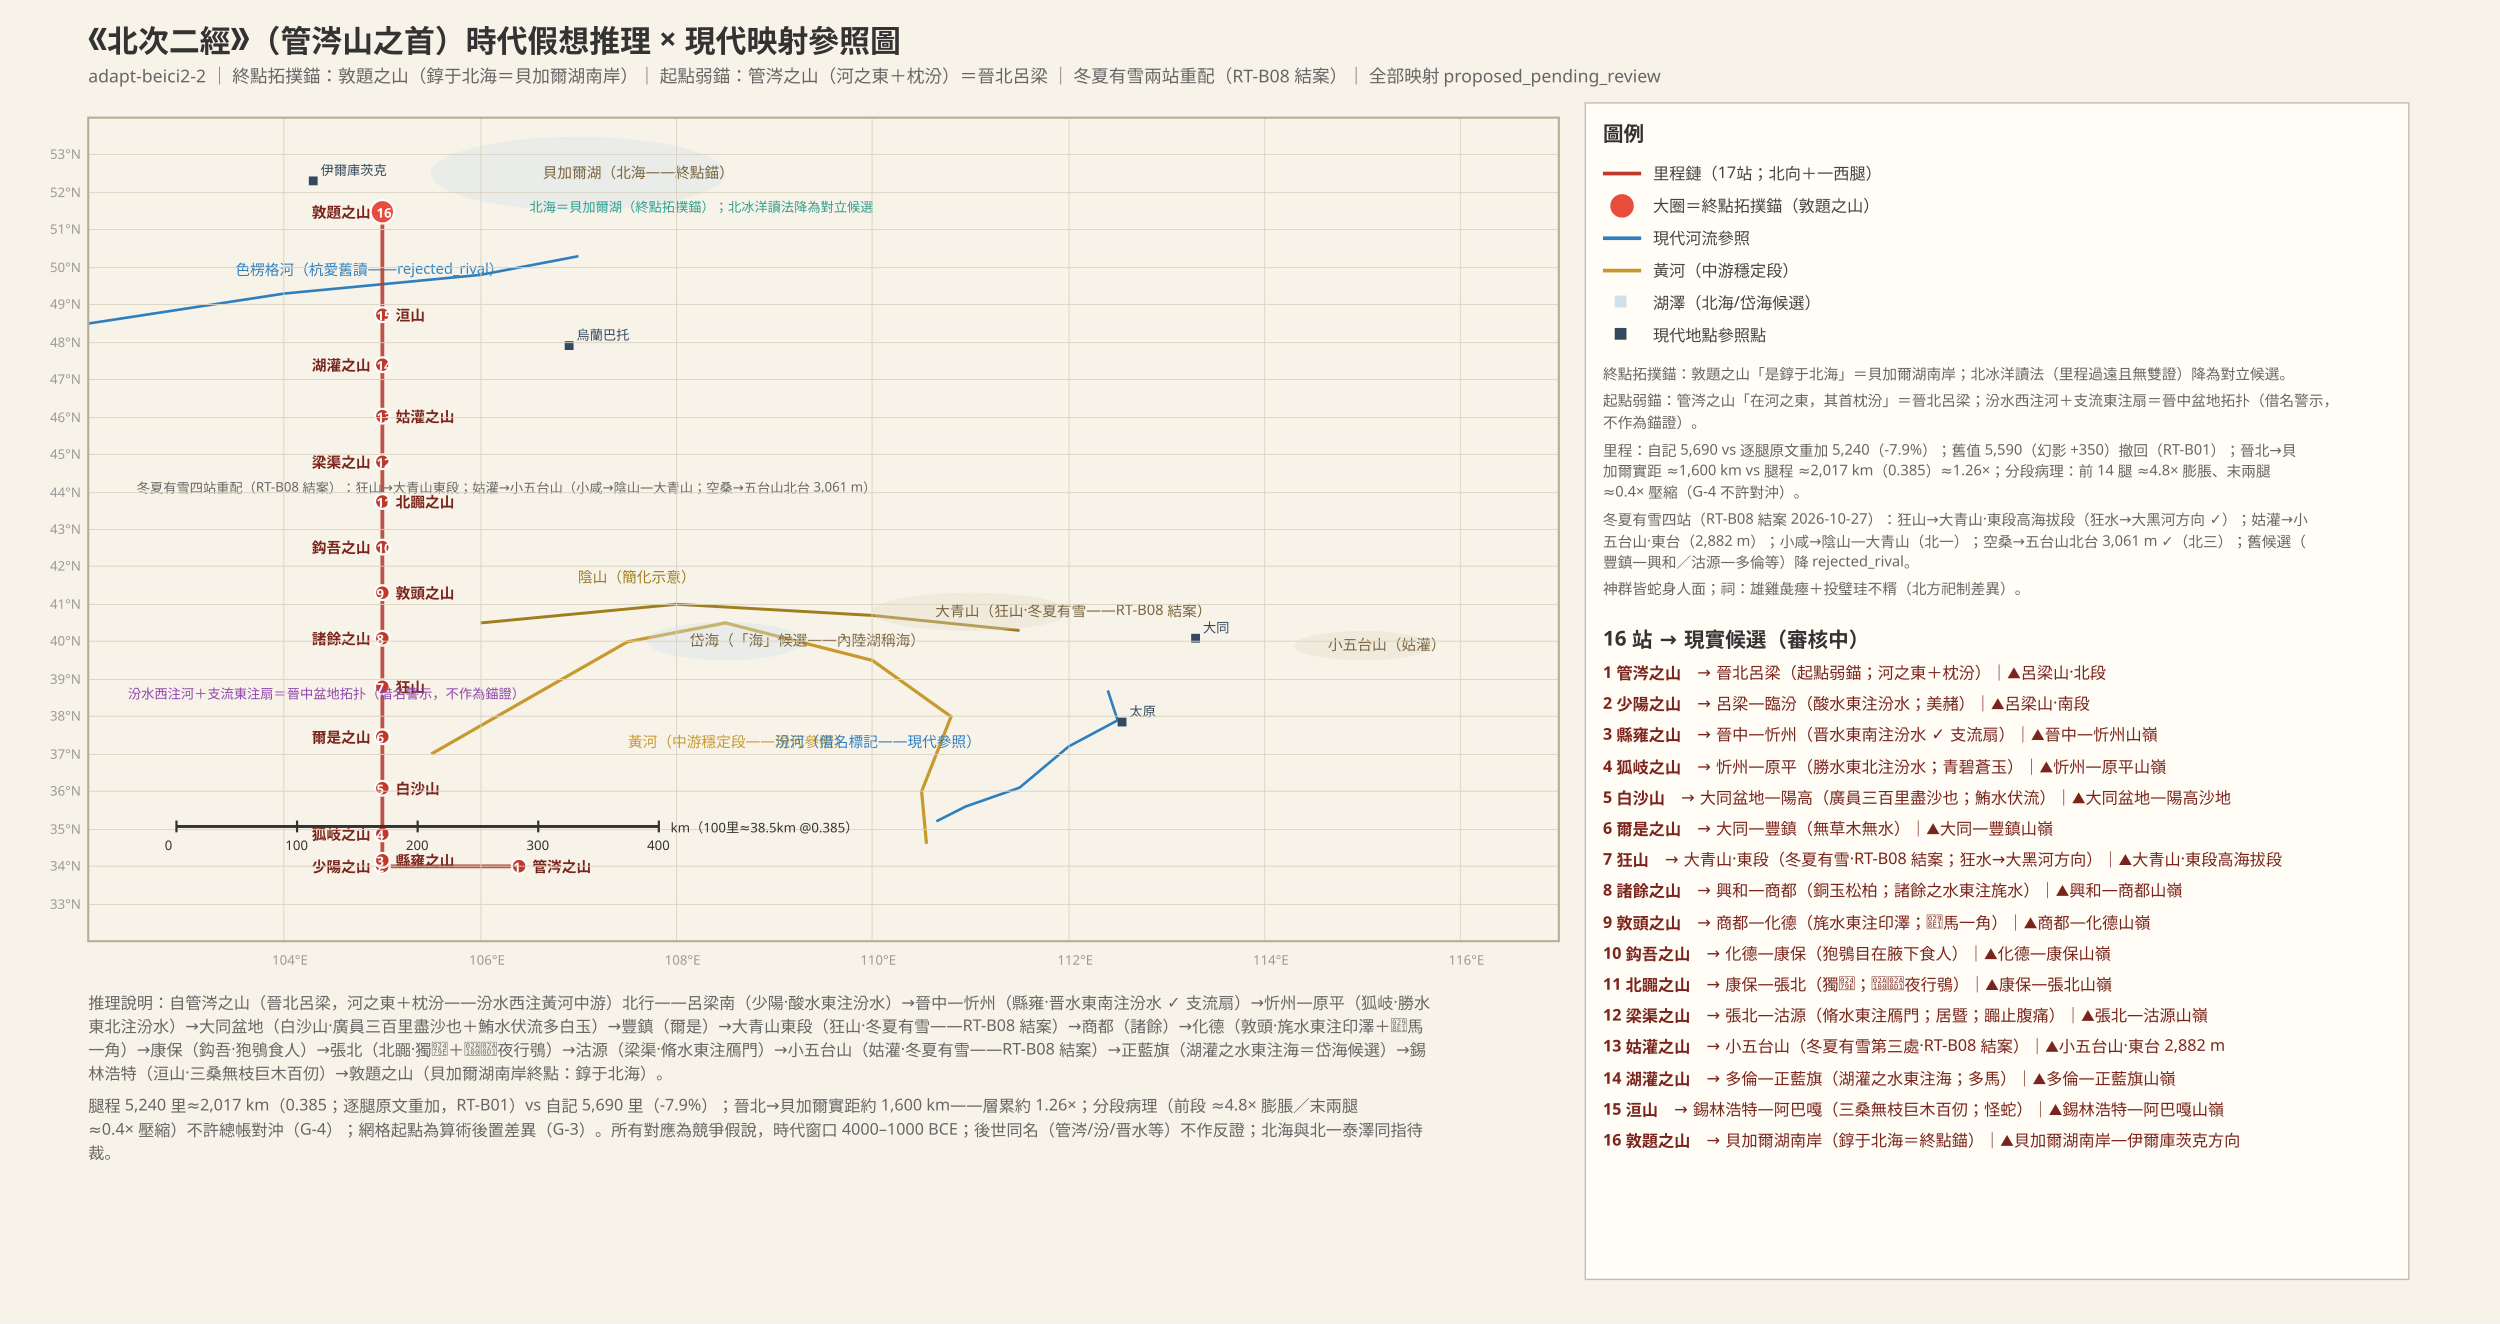
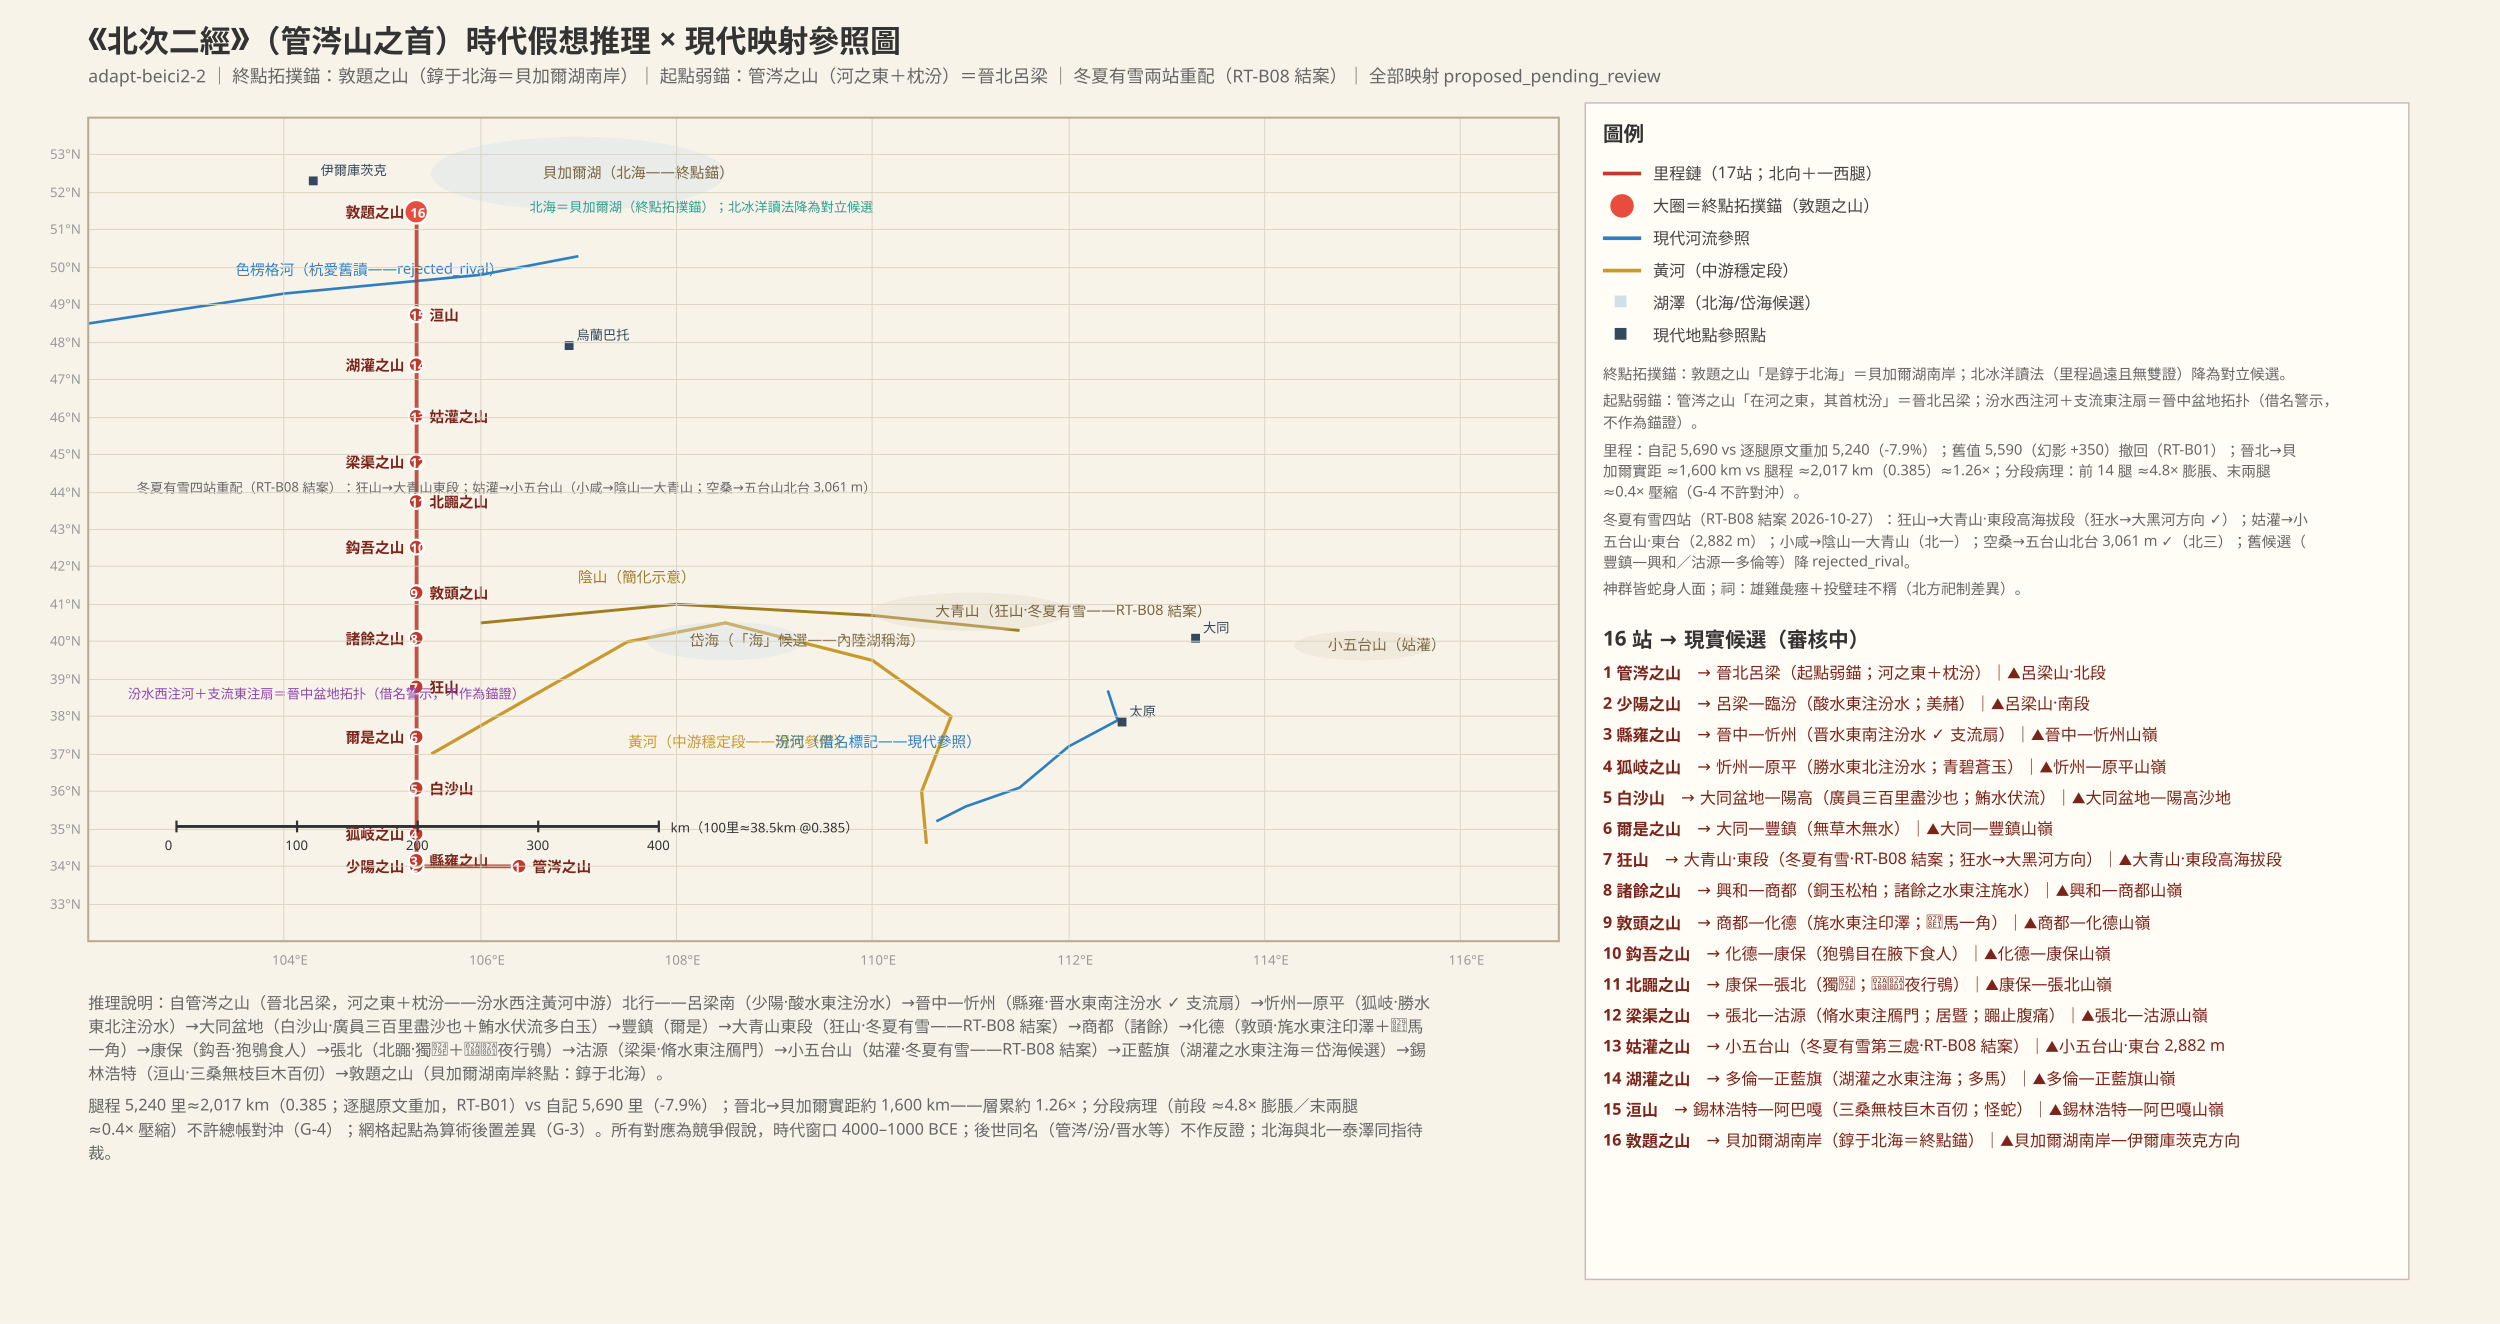
<svg xmlns="http://www.w3.org/2000/svg" width="1700" height="900" font-family="PingFang SC, Hiragino Sans GB, Microsoft YaHei, sans-serif">
  <rect width="1700" height="900" fill="#f7f3e8" />
  <defs>
    <marker id="arr" markerWidth="8" markerHeight="8" refX="7" refY="3" orient="auto">
      <path d="M0,0 L7,3 L0,6 Z" fill="#555" />
    </marker>
    <pattern id="sand" width="8" height="8" patternUnits="userSpaceOnUse">
      <rect width="8" height="8" fill="#efe3c0" />
      <circle cx="2" cy="2" r="0.8" fill="#d6b96a" />
      <circle cx="6" cy="6" r="0.8" fill="#d6b96a" />
    </pattern>
    <clipPath id="mapclip">
      <rect x="60" y="80" width="1000" height="560" />
    </clipPath>
  </defs>
  <text x="60" y="34" font-size="21" font-weight="bold" fill="#333">《北次二經》（管涔山之首）時代假想推理 × 現代映射參照圖</text>
  <text x="60" y="56" font-size="12" fill="#666">adapt-beici2-2 ｜ 終點拓撲錨：敦題之山（錞于北海＝貝加爾湖南岸）｜ 起點弱錨：管涔之山（河之東＋枕汾）＝晉北呂梁 ｜ 冬夏有雪兩站重配（RT-B08 結案）｜ 全部映射 proposed_pending_review</text>
  <g clip-path="url(#mapclip)">
    <polyline points="293.3,512.7 360.0,474.5 426.7,436.4 493.3,423.6 593.3,449.1 646.7,487.3 626.7,538.2 630.0,573.8" fill="none" stroke="#c89a2e" stroke-width="2.2" />
    <text x="427" y="508" font-size="10" fill="#c89a2e">黃河（中游穩定段——現代參照）</text>
    <polyline points="753.3,469.5 760.0,489.8 726.7,507.6 693.3,535.6 656.7,548.4 636.7,558.5" fill="none" stroke="#2f7fbf" stroke-width="1.8" />
    <text x="527" y="508" font-size="10" fill="#2f7fbf">汾河（借名標記——現代參照）</text>
    <polyline points="326.7,423.6 460.0,410.9 593.3,418.5 693.3,428.7" fill="none" stroke="#a07d1e" stroke-width="2" />
    <text x="393" y="396" font-size="10" fill="#a07d1e">陰山（簡化示意）</text>
    <polyline points="-40.0,245.5 60.0,220.0 193.3,199.6 326.7,186.9 393.3,174.2" fill="none" stroke="#2f7fbf" stroke-width="1.8" />
    <text x="160" y="187" font-size="10" fill="#2f7fbf">色楞格河（杭愛舊讀——rejected_rival）</text>
    <ellipse cx="393" cy="118" rx="100" ry="25" fill="#cfe0e8" opacity="0.35" />
    <text x="369" y="121" font-size="10" fill="#7a6540">貝加爾湖（北海——終點錨）</text>
    <ellipse cx="660" cy="416" rx="67" ry="13" fill="#e2d9c8" opacity="0.35" />
    <text x="636" y="419" font-size="10" fill="#7a6540">大青山（狂山·冬夏有雪——RT-B08 結案）</text>
    <ellipse cx="927" cy="439" rx="47" ry="10" fill="#e2d9c8" opacity="0.35" />
    <text x="903" y="442" font-size="10" fill="#7a6540">小五台山（姑灌）</text>
    <ellipse cx="493" cy="436" rx="53" ry="13" fill="#cfe0e8" opacity="0.35" />
    <text x="469" y="439" font-size="10" fill="#7a6540">岱海（「海」候選——內陸湖稱海）</text>
-     <polyline points="352.7,589.1 260.0,589.1 260.0,584.5 260.0,566.9 260.0,535.9 260.0,500.8 260.0,467.2 260.0,433.6 260.0,402.5 260.0,371.7 260.0,340.7 260.0,314.2 260.0,283.4 260.0,248.0 260.0,214.4 260.0,143.6" fill="none" stroke="#b03a2e" stroke-width="2.6" opacity="0.85" />
+     <polyline points="352.7,589.1 283.3,589.1 283.3,584.8 283.3,566.9 283.3,536.1 283.3,500.8 283.3,467.2 283.3,433.6 283.3,402.5 283.3,371.7 283.3,340.7 283.3,314.2 283.3,283.4 283.3,248.0 283.3,214.4 283.3,143.6" fill="none" stroke="#b03a2e" stroke-width="2.6" opacity="0.85" />
    <circle cx="353" cy="589" r="5" fill="#c0392b" stroke="#fff" stroke-width="1.5" />
    <text x="349" y="593" font-size="9" fill="#fff" font-weight="bold">1</text>
    <text x="362" y="593" font-size="10" fill="#7b241c" font-weight="bold">管涔之山</text>
-     <circle cx="260" cy="589" r="5" fill="#c0392b" stroke="#fff" stroke-width="1.5" />
-     <text x="256" y="593" font-size="9" fill="#fff" font-weight="bold">2</text>
-     <text x="212" y="593" font-size="10" fill="#7b241c" font-weight="bold">少陽之山</text>
-     <circle cx="260" cy="585" r="5" fill="#c0392b" stroke="#fff" stroke-width="1.5" />
-     <text x="256" y="589" font-size="9" fill="#fff" font-weight="bold">3</text>
-     <text x="269" y="589" font-size="10" fill="#7b241c" font-weight="bold">縣雍之山</text>
-     <circle cx="260" cy="567" r="5" fill="#c0392b" stroke="#fff" stroke-width="1.5" />
-     <text x="256" y="571" font-size="9" fill="#fff" font-weight="bold">4</text>
-     <text x="212" y="571" font-size="10" fill="#7b241c" font-weight="bold">狐岐之山</text>
-     <circle cx="260" cy="536" r="5" fill="#c0392b" stroke="#fff" stroke-width="1.5" />
-     <text x="256" y="540" font-size="9" fill="#fff" font-weight="bold">5</text>
-     <text x="269" y="540" font-size="10" fill="#7b241c" font-weight="bold">白沙山</text>
-     <circle cx="260" cy="501" r="5" fill="#c0392b" stroke="#fff" stroke-width="1.5" />
-     <text x="256" y="505" font-size="9" fill="#fff" font-weight="bold">6</text>
-     <text x="212" y="505" font-size="10" fill="#7b241c" font-weight="bold">爾是之山</text>
-     <circle cx="260" cy="467" r="5" fill="#c0392b" stroke="#fff" stroke-width="1.5" />
-     <text x="256" y="471" font-size="9" fill="#fff" font-weight="bold">7</text>
-     <text x="269" y="471" font-size="10" fill="#7b241c" font-weight="bold">狂山</text>
-     <circle cx="260" cy="434" r="5" fill="#c0392b" stroke="#fff" stroke-width="1.5" />
-     <text x="256" y="438" font-size="9" fill="#fff" font-weight="bold">8</text>
-     <text x="212" y="438" font-size="10" fill="#7b241c" font-weight="bold">諸餘之山</text>
-     <circle cx="260" cy="403" r="5" fill="#c0392b" stroke="#fff" stroke-width="1.5" />
-     <text x="256" y="407" font-size="9" fill="#fff" font-weight="bold">9</text>
-     <text x="269" y="407" font-size="10" fill="#7b241c" font-weight="bold">敦頭之山</text>
-     <circle cx="260" cy="372" r="5" fill="#c0392b" stroke="#fff" stroke-width="1.5" />
-     <text x="256" y="376" font-size="9" fill="#fff" font-weight="bold">10</text>
-     <text x="212" y="376" font-size="10" fill="#7b241c" font-weight="bold">鈎吾之山</text>
-     <circle cx="260" cy="341" r="5" fill="#c0392b" stroke="#fff" stroke-width="1.5" />
-     <text x="256" y="345" font-size="9" fill="#fff" font-weight="bold">11</text>
-     <text x="269" y="345" font-size="10" fill="#7b241c" font-weight="bold">北嚻之山</text>
-     <circle cx="260" cy="314" r="5" fill="#c0392b" stroke="#fff" stroke-width="1.5" />
-     <text x="256" y="318" font-size="9" fill="#fff" font-weight="bold">12</text>
-     <text x="212" y="318" font-size="10" fill="#7b241c" font-weight="bold">梁渠之山</text>
-     <circle cx="260" cy="283" r="5" fill="#c0392b" stroke="#fff" stroke-width="1.5" />
-     <text x="256" y="287" font-size="9" fill="#fff" font-weight="bold">13</text>
-     <text x="269" y="287" font-size="10" fill="#7b241c" font-weight="bold">姑灌之山</text>
-     <circle cx="260" cy="248" r="5" fill="#c0392b" stroke="#fff" stroke-width="1.5" />
-     <text x="256" y="252" font-size="9" fill="#fff" font-weight="bold">14</text>
-     <text x="212" y="252" font-size="10" fill="#7b241c" font-weight="bold">湖灌之山</text>
-     <circle cx="260" cy="214" r="5" fill="#c0392b" stroke="#fff" stroke-width="1.5" />
-     <text x="256" y="218" font-size="9" fill="#fff" font-weight="bold">15</text>
-     <text x="269" y="218" font-size="10" fill="#7b241c" font-weight="bold">洹山</text>
-     <circle cx="260" cy="144" r="8" fill="#e74c3c" stroke="#fff" stroke-width="1.5" />
-     <text x="256" y="148" font-size="9" fill="#fff" font-weight="bold">16</text>
-     <text x="212" y="148" font-size="10" fill="#7b241c" font-weight="bold">敦題之山</text>
+     <circle cx="283" cy="589" r="5" fill="#c0392b" stroke="#fff" stroke-width="1.5" />
+     <text x="279" y="593" font-size="9" fill="#fff" font-weight="bold">2</text>
+     <text x="235" y="593" font-size="10" fill="#7b241c" font-weight="bold">少陽之山</text>
+     <circle cx="283" cy="585" r="5" fill="#c0392b" stroke="#fff" stroke-width="1.5" />
+     <text x="279" y="589" font-size="9" fill="#fff" font-weight="bold">3</text>
+     <text x="292" y="589" font-size="10" fill="#7b241c" font-weight="bold">縣雍之山</text>
+     <circle cx="283" cy="567" r="5" fill="#c0392b" stroke="#fff" stroke-width="1.5" />
+     <text x="279" y="571" font-size="9" fill="#fff" font-weight="bold">4</text>
+     <text x="235" y="571" font-size="10" fill="#7b241c" font-weight="bold">狐岐之山</text>
+     <circle cx="283" cy="536" r="5" fill="#c0392b" stroke="#fff" stroke-width="1.5" />
+     <text x="279" y="540" font-size="9" fill="#fff" font-weight="bold">5</text>
+     <text x="292" y="540" font-size="10" fill="#7b241c" font-weight="bold">白沙山</text>
+     <circle cx="283" cy="501" r="5" fill="#c0392b" stroke="#fff" stroke-width="1.5" />
+     <text x="279" y="505" font-size="9" fill="#fff" font-weight="bold">6</text>
+     <text x="235" y="505" font-size="10" fill="#7b241c" font-weight="bold">爾是之山</text>
+     <circle cx="283" cy="467" r="5" fill="#c0392b" stroke="#fff" stroke-width="1.5" />
+     <text x="279" y="471" font-size="9" fill="#fff" font-weight="bold">7</text>
+     <text x="292" y="471" font-size="10" fill="#7b241c" font-weight="bold">狂山</text>
+     <circle cx="283" cy="434" r="5" fill="#c0392b" stroke="#fff" stroke-width="1.5" />
+     <text x="279" y="438" font-size="9" fill="#fff" font-weight="bold">8</text>
+     <text x="235" y="438" font-size="10" fill="#7b241c" font-weight="bold">諸餘之山</text>
+     <circle cx="283" cy="403" r="5" fill="#c0392b" stroke="#fff" stroke-width="1.5" />
+     <text x="279" y="407" font-size="9" fill="#fff" font-weight="bold">9</text>
+     <text x="292" y="407" font-size="10" fill="#7b241c" font-weight="bold">敦頭之山</text>
+     <circle cx="283" cy="372" r="5" fill="#c0392b" stroke="#fff" stroke-width="1.5" />
+     <text x="279" y="376" font-size="9" fill="#fff" font-weight="bold">10</text>
+     <text x="235" y="376" font-size="10" fill="#7b241c" font-weight="bold">鈎吾之山</text>
+     <circle cx="283" cy="341" r="5" fill="#c0392b" stroke="#fff" stroke-width="1.5" />
+     <text x="279" y="345" font-size="9" fill="#fff" font-weight="bold">11</text>
+     <text x="292" y="345" font-size="10" fill="#7b241c" font-weight="bold">北嚻之山</text>
+     <circle cx="283" cy="314" r="5" fill="#c0392b" stroke="#fff" stroke-width="1.5" />
+     <text x="279" y="318" font-size="9" fill="#fff" font-weight="bold">12</text>
+     <text x="235" y="318" font-size="10" fill="#7b241c" font-weight="bold">梁渠之山</text>
+     <circle cx="283" cy="283" r="5" fill="#c0392b" stroke="#fff" stroke-width="1.5" />
+     <text x="279" y="287" font-size="9" fill="#fff" font-weight="bold">13</text>
+     <text x="292" y="287" font-size="10" fill="#7b241c" font-weight="bold">姑灌之山</text>
+     <circle cx="283" cy="248" r="5" fill="#c0392b" stroke="#fff" stroke-width="1.5" />
+     <text x="279" y="252" font-size="9" fill="#fff" font-weight="bold">14</text>
+     <text x="235" y="252" font-size="10" fill="#7b241c" font-weight="bold">湖灌之山</text>
+     <circle cx="283" cy="214" r="5" fill="#c0392b" stroke="#fff" stroke-width="1.5" />
+     <text x="279" y="218" font-size="9" fill="#fff" font-weight="bold">15</text>
+     <text x="292" y="218" font-size="10" fill="#7b241c" font-weight="bold">洹山</text>
+     <circle cx="283" cy="144" r="8" fill="#e74c3c" stroke="#fff" stroke-width="1.5" />
+     <text x="279" y="148" font-size="9" fill="#fff" font-weight="bold">16</text>
+     <text x="235" y="148" font-size="10" fill="#7b241c" font-weight="bold">敦題之山</text>
    <text x="87" y="475" font-size="9" fill="#8e44ad">汾水西注河＋支流東注扇＝晉中盆地拓扑（借名警示，不作為錨證）</text>
    <text x="360" y="144" font-size="9" fill="#2f9e8f">北海＝貝加爾湖（終點拓撲錨）；北冰洋讀法降為對立候選</text>
    <text x="93" y="335" font-size="9" fill="#666">冬夏有雪四站重配（RT-B08 結案）：狂山→大青山東段；姑灌→小五台山（小咸→陰山—大青山；空桑→五台山北台 3,061 m）</text>
    <rect x="760" y="488" width="6" height="6" fill="#34495e" />
    <text x="768" y="487" font-size="9" fill="#34495e">太原</text>
    <rect x="810" y="431" width="6" height="6" fill="#34495e" />
    <text x="818" y="430" font-size="9" fill="#34495e">大同</text>
    <rect x="384" y="232" width="6" height="6" fill="#34495e" />
    <text x="392" y="231" font-size="9" fill="#34495e">烏蘭巴托</text>
    <rect x="210" y="120" width="6" height="6" fill="#34495e" />
    <text x="218" y="119" font-size="9" fill="#34495e">伊爾庫茨克</text>
  </g>
  <line x1="193" y1="640" x2="193" y2="80" stroke="#d9d2c0" stroke-width="0.6" />
  <text x="185" y="656" font-size="9" fill="#999">104°E</text>
  <line x1="327" y1="640" x2="327" y2="80" stroke="#d9d2c0" stroke-width="0.6" />
  <text x="319" y="656" font-size="9" fill="#999">106°E</text>
  <line x1="460" y1="640" x2="460" y2="80" stroke="#d9d2c0" stroke-width="0.6" />
  <text x="452" y="656" font-size="9" fill="#999">108°E</text>
  <line x1="593" y1="640" x2="593" y2="80" stroke="#d9d2c0" stroke-width="0.6" />
  <text x="585" y="656" font-size="9" fill="#999">110°E</text>
  <line x1="727" y1="640" x2="727" y2="80" stroke="#d9d2c0" stroke-width="0.6" />
  <text x="719" y="656" font-size="9" fill="#999">112°E</text>
  <line x1="860" y1="640" x2="860" y2="80" stroke="#d9d2c0" stroke-width="0.6" />
  <text x="852" y="656" font-size="9" fill="#999">114°E</text>
  <line x1="993" y1="640" x2="993" y2="80" stroke="#d9d2c0" stroke-width="0.6" />
  <text x="985" y="656" font-size="9" fill="#999">116°E</text>
  <line x1="60" y1="615" x2="1060" y2="615" stroke="#d9d2c0" stroke-width="0.6" />
  <text x="34" y="618" font-size="9" fill="#999">33°N</text>
  <line x1="60" y1="589" x2="1060" y2="589" stroke="#d9d2c0" stroke-width="0.6" />
  <text x="34" y="592" font-size="9" fill="#999">34°N</text>
  <line x1="60" y1="564" x2="1060" y2="564" stroke="#d9d2c0" stroke-width="0.6" />
  <text x="34" y="567" font-size="9" fill="#999">35°N</text>
  <line x1="60" y1="538" x2="1060" y2="538" stroke="#d9d2c0" stroke-width="0.6" />
  <text x="34" y="541" font-size="9" fill="#999">36°N</text>
  <line x1="60" y1="513" x2="1060" y2="513" stroke="#d9d2c0" stroke-width="0.6" />
  <text x="34" y="516" font-size="9" fill="#999">37°N</text>
  <line x1="60" y1="487" x2="1060" y2="487" stroke="#d9d2c0" stroke-width="0.6" />
  <text x="34" y="490" font-size="9" fill="#999">38°N</text>
  <line x1="60" y1="462" x2="1060" y2="462" stroke="#d9d2c0" stroke-width="0.6" />
  <text x="34" y="465" font-size="9" fill="#999">39°N</text>
  <line x1="60" y1="436" x2="1060" y2="436" stroke="#d9d2c0" stroke-width="0.6" />
  <text x="34" y="439" font-size="9" fill="#999">40°N</text>
  <line x1="60" y1="411" x2="1060" y2="411" stroke="#d9d2c0" stroke-width="0.6" />
  <text x="34" y="414" font-size="9" fill="#999">41°N</text>
  <line x1="60" y1="385" x2="1060" y2="385" stroke="#d9d2c0" stroke-width="0.6" />
  <text x="34" y="388" font-size="9" fill="#999">42°N</text>
  <line x1="60" y1="360" x2="1060" y2="360" stroke="#d9d2c0" stroke-width="0.6" />
  <text x="34" y="363" font-size="9" fill="#999">43°N</text>
  <line x1="60" y1="335" x2="1060" y2="335" stroke="#d9d2c0" stroke-width="0.6" />
  <text x="34" y="338" font-size="9" fill="#999">44°N</text>
  <line x1="60" y1="309" x2="1060" y2="309" stroke="#d9d2c0" stroke-width="0.6" />
  <text x="34" y="312" font-size="9" fill="#999">45°N</text>
  <line x1="60" y1="284" x2="1060" y2="284" stroke="#d9d2c0" stroke-width="0.6" />
  <text x="34" y="287" font-size="9" fill="#999">46°N</text>
  <line x1="60" y1="258" x2="1060" y2="258" stroke="#d9d2c0" stroke-width="0.6" />
  <text x="34" y="261" font-size="9" fill="#999">47°N</text>
  <line x1="60" y1="233" x2="1060" y2="233" stroke="#d9d2c0" stroke-width="0.6" />
  <text x="34" y="236" font-size="9" fill="#999">48°N</text>
  <line x1="60" y1="207" x2="1060" y2="207" stroke="#d9d2c0" stroke-width="0.6" />
  <text x="34" y="210" font-size="9" fill="#999">49°N</text>
  <line x1="60" y1="182" x2="1060" y2="182" stroke="#d9d2c0" stroke-width="0.6" />
  <text x="34" y="185" font-size="9" fill="#999">50°N</text>
  <line x1="60" y1="156" x2="1060" y2="156" stroke="#d9d2c0" stroke-width="0.6" />
  <text x="34" y="159" font-size="9" fill="#999">51°N</text>
  <line x1="60" y1="131" x2="1060" y2="131" stroke="#d9d2c0" stroke-width="0.6" />
  <text x="34" y="134" font-size="9" fill="#999">52°N</text>
  <line x1="60" y1="105" x2="1060" y2="105" stroke="#d9d2c0" stroke-width="0.6" />
  <text x="34" y="108" font-size="9" fill="#999">53°N</text>
  <rect x="60" y="80" width="1000" height="560" fill="none" stroke="#b8ad92" stroke-width="1.4" />
  <line x1="120" y1="562" x2="448" y2="562" stroke="#333" stroke-width="2" />
  <line x1="120" y1="558" x2="120" y2="566" stroke="#333" stroke-width="1.5" />
  <text x="112" y="578" font-size="9" fill="#333">0</text>
  <line x1="202" y1="558" x2="202" y2="566" stroke="#333" stroke-width="1.5" />
  <text x="194" y="578" font-size="9" fill="#333">100</text>
  <line x1="284" y1="558" x2="284" y2="566" stroke="#333" stroke-width="1.5" />
  <text x="276" y="578" font-size="9" fill="#333">200</text>
  <line x1="366" y1="558" x2="366" y2="566" stroke="#333" stroke-width="1.5" />
  <text x="358" y="578" font-size="9" fill="#333">300</text>
  <line x1="448" y1="558" x2="448" y2="566" stroke="#333" stroke-width="1.5" />
  <text x="440" y="578" font-size="9" fill="#333">400</text>
  <text x="456" y="566" font-size="9" fill="#333">km（100里≈38.5km @0.385）</text>
  <rect x="1078" y="70" width="560" height="800" fill="#fffdf5" stroke="#cbb" />
  <text x="1090" y="96" font-size="14" font-weight="bold" fill="#333">圖例</text>
  <line x1="1090" y1="118" x2="1116" y2="118" stroke="#c0392b" stroke-width="2.5" />
  <text x="1124" y="122" font-size="11" fill="#444">里程鏈（17站；北向＋一西腿）</text>
  <circle cx="1103" cy="140" r="8" fill="#e74c3c" />
  <text x="1124" y="144" font-size="11" fill="#444">大圈＝終點拓撲錨（敦題之山）</text>
  <line x1="1090" y1="162" x2="1116" y2="162" stroke="#2f7fbf" stroke-width="2.5" />
  <text x="1124" y="166" font-size="11" fill="#444">現代河流參照</text>
  <line x1="1090" y1="184" x2="1116" y2="184" stroke="#c89a2e" stroke-width="2.5" />
  <text x="1124" y="188" font-size="11" fill="#444">黃河（中游穩定段）</text>
  <rect x="1098" y="201" width="8" height="8" fill="#cfe0e8" />
  <text x="1124" y="210" font-size="11" fill="#444">湖澤（北海/岱海候選）</text>
  <rect x="1098" y="223" width="8" height="8" fill="#34495e" />
  <text x="1124" y="232" font-size="11" fill="#444">現代地點參照點</text>
  <text x="1090" y="258" font-size="10" fill="#666">終點拓撲錨：敦題之山「是錞于北海」＝貝加爾湖南岸；北冰洋讀法（里程過遠且無雙證）降為對立候選。</text>
  <text x="1090" y="276" font-size="10" fill="#666">起點弱錨：管涔之山「在河之東，其首枕汾」＝晉北呂梁；汾水西注河＋支流東注扇＝晉中盆地拓扑（借名警示，</text>
  <text x="1090" y="291" font-size="10" fill="#666">不作為錨證）。</text>
  <text x="1090" y="310" font-size="10" fill="#666">里程：自記 5,690 vs 逐腿原文重加 5,240（-7.9%）；舊值 5,590（幻影 +350）撤回（RT-B01）；晉北→貝</text>
  <text x="1090" y="324" font-size="10" fill="#666">加爾實距 ≈1,600 km vs 腿程 ≈2,017 km（0.385）≈1.26×；分段病理：前 14 腿 ≈4.8× 膨脹、末兩腿</text>
  <text x="1090" y="338" font-size="10" fill="#666"> ≈0.4× 壓縮（G-4 不許對沖）。</text>
  <text x="1090" y="357" font-size="10" fill="#666">冬夏有雪四站（RT-B08 結案 2026-10-27）：狂山→大青山·東段高海拔段（狂水→大黑河方向 ✓）；姑灌→小</text>
  <text x="1090" y="372" font-size="10" fill="#666">五台山·東台（2,882 m）；小咸→陰山—大青山（北一）；空桑→五台山北台 3,061 m ✓（北三）；舊候選（</text>
  <text x="1090" y="386" font-size="10" fill="#666">豐鎮—興和／沽源—多倫等）降 rejected_rival。</text>
  <text x="1090" y="404" font-size="10" fill="#666">神群皆蛇身人面；祠：雄雞彘瘞＋投璧珪不糈（北方祀制差異）。</text>
  <text x="1090" y="439.0" font-size="14" font-weight="bold" fill="#333">16 站 → 現實候選（審核中）</text>
  <text x="1090" y="461" font-size="11" fill="#7b241c">
    <tspan font-weight="bold"> 1 管涔之山</tspan>　→ 晉北呂梁（起點弱錨；河之東＋枕汾）｜⛰呂梁山·北段</text>
  <text x="1090" y="482" font-size="11" fill="#7b241c">
    <tspan font-weight="bold"> 2 少陽之山</tspan>　→ 呂梁—臨汾（酸水東注汾水；美赭）｜⛰呂梁山·南段</text>
  <text x="1090" y="503" font-size="11" fill="#7b241c">
    <tspan font-weight="bold"> 3 縣雍之山</tspan>　→ 晉中—忻州（晋水東南注汾水 ✓ 支流扇）｜⛰晉中—忻州山嶺</text>
  <text x="1090" y="525" font-size="11" fill="#7b241c">
    <tspan font-weight="bold"> 4 狐岐之山</tspan>　→ 忻州—原平（勝水東北注汾水；青碧蒼玉）｜⛰忻州—原平山嶺</text>
  <text x="1090" y="546" font-size="11" fill="#7b241c">
    <tspan font-weight="bold"> 5 白沙山</tspan>　→ 大同盆地—陽高（廣員三百里盡沙也；鮪水伏流）｜⛰大同盆地—陽高沙地</text>
  <text x="1090" y="567" font-size="11" fill="#7b241c">
    <tspan font-weight="bold"> 6 爾是之山</tspan>　→ 大同—豐鎮（無草木無水）｜⛰大同—豐鎮山嶺</text>
  <text x="1090" y="588" font-size="11" fill="#7b241c">
    <tspan font-weight="bold"> 7 狂山</tspan>　→ 大青山·東段（冬夏有雪·RT-B08 結案；狂水→大黑河方向）｜⛰大青山·東段高海拔段</text>
  <text x="1090" y="609" font-size="11" fill="#7b241c">
    <tspan font-weight="bold"> 8 諸餘之山</tspan>　→ 興和—商都（銅玉松柏；諸餘之水東注旄水）｜⛰興和—商都山嶺</text>
  <text x="1090" y="631" font-size="11" fill="#7b241c">
    <tspan font-weight="bold"> 9 敦頭之山</tspan>　→ 商都—化德（旄水東注印澤；𩣡馬一角）｜⛰商都—化德山嶺</text>
  <text x="1090" y="652" font-size="11" fill="#7b241c">
    <tspan font-weight="bold">10 鈎吾之山</tspan>　→ 化德—康保（狍鴞目在腋下食人）｜⛰化德—康保山嶺</text>
  <text x="1090" y="673" font-size="11" fill="#7b241c">
    <tspan font-weight="bold">11 北嚻之山</tspan>　→ 康保—張北（獨𤞞；𪄀𪃑夜行鴞）｜⛰康保—張北山嶺</text>
  <text x="1090" y="694" font-size="11" fill="#7b241c">
    <tspan font-weight="bold">12 梁渠之山</tspan>　→ 張北—沽源（脩水東注鴈門；居暨；嚻止腹痛）｜⛰張北—沽源山嶺</text>
  <text x="1090" y="715" font-size="11" fill="#7b241c">
    <tspan font-weight="bold">13 姑灌之山</tspan>　→ 小五台山（冬夏有雪第三處·RT-B08 結案）｜⛰小五台山·東台 2,882 m</text>
  <text x="1090" y="737" font-size="11" fill="#7b241c">
    <tspan font-weight="bold">14 湖灌之山</tspan>　→ 多倫—正藍旗（湖灌之水東注海；多馬）｜⛰多倫—正藍旗山嶺</text>
  <text x="1090" y="758" font-size="11" fill="#7b241c">
    <tspan font-weight="bold">15 洹山</tspan>　→ 錫林浩特—阿巴嘎（三桑無枝巨木百仞；怪蛇）｜⛰錫林浩特—阿巴嘎山嶺</text>
  <text x="1090" y="779" font-size="11" fill="#7b241c">
    <tspan font-weight="bold">16 敦題之山</tspan>　→ 貝加爾湖南岸（錞于北海＝終點錨）｜⛰貝加爾湖南岸—伊爾庫茨克方向</text>
  <text x="60" y="686" font-size="11" fill="#666">推理說明：自管涔之山（晉北呂梁，河之東＋枕汾——汾水西注黃河中游）北行——呂梁南（少陽·酸水東注汾水）→晉中—忻州（縣雍·晋水東南注汾水 ✓ 支流扇）→忻州—原平（狐岐·勝水</text>
  <text x="60" y="702" font-size="11" fill="#666">東北注汾水）→大同盆地（白沙山·廣員三百里盡沙也＋鮪水伏流多白玉）→豐鎮（爾是）→大青山東段（狂山·冬夏有雪——RT-B08 結案）→商都（諸餘）→化德（敦頭·旄水東注印澤＋𩣡馬</text>
  <text x="60" y="718" font-size="11" fill="#666">一角）→康保（鈎吾·狍鴞食人）→張北（北嚻·獨𤞞＋𪄀𪃑夜行鴞）→沽源（梁渠·脩水東注鴈門）→小五台山（姑灌·冬夏有雪——RT-B08 結案）→正藍旗（湖灌之水東注海＝岱海候選）→錫</text>
  <text x="60" y="734" font-size="11" fill="#666">林浩特（洹山·三桑無枝巨木百仞）→敦題之山（貝加爾湖南岸終點：錞于北海）。</text>
  <text x="60" y="756" font-size="11" fill="#666">腿程 5,240 里≈2,017 km（0.385；逐腿原文重加，RT-B01）vs 自記 5,690 里（-7.9%）；晉北→貝加爾實距約 1,600 km——層累約 1.26×；分段病理（前段 ≈4.8× 膨脹／末兩腿 </text>
  <text x="60" y="772" font-size="11" fill="#666">≈0.4× 壓縮）不許總帳對沖（G-4）；網格起點為算術後置差異（G-3）。所有對應為競爭假說，時代窗口 4000–1000 BCE；後世同名（管涔/汾/晋水等）不作反證；北海與北一泰澤同指待</text>
  <text x="60" y="788" font-size="11" fill="#666">裁。</text>
</svg>
